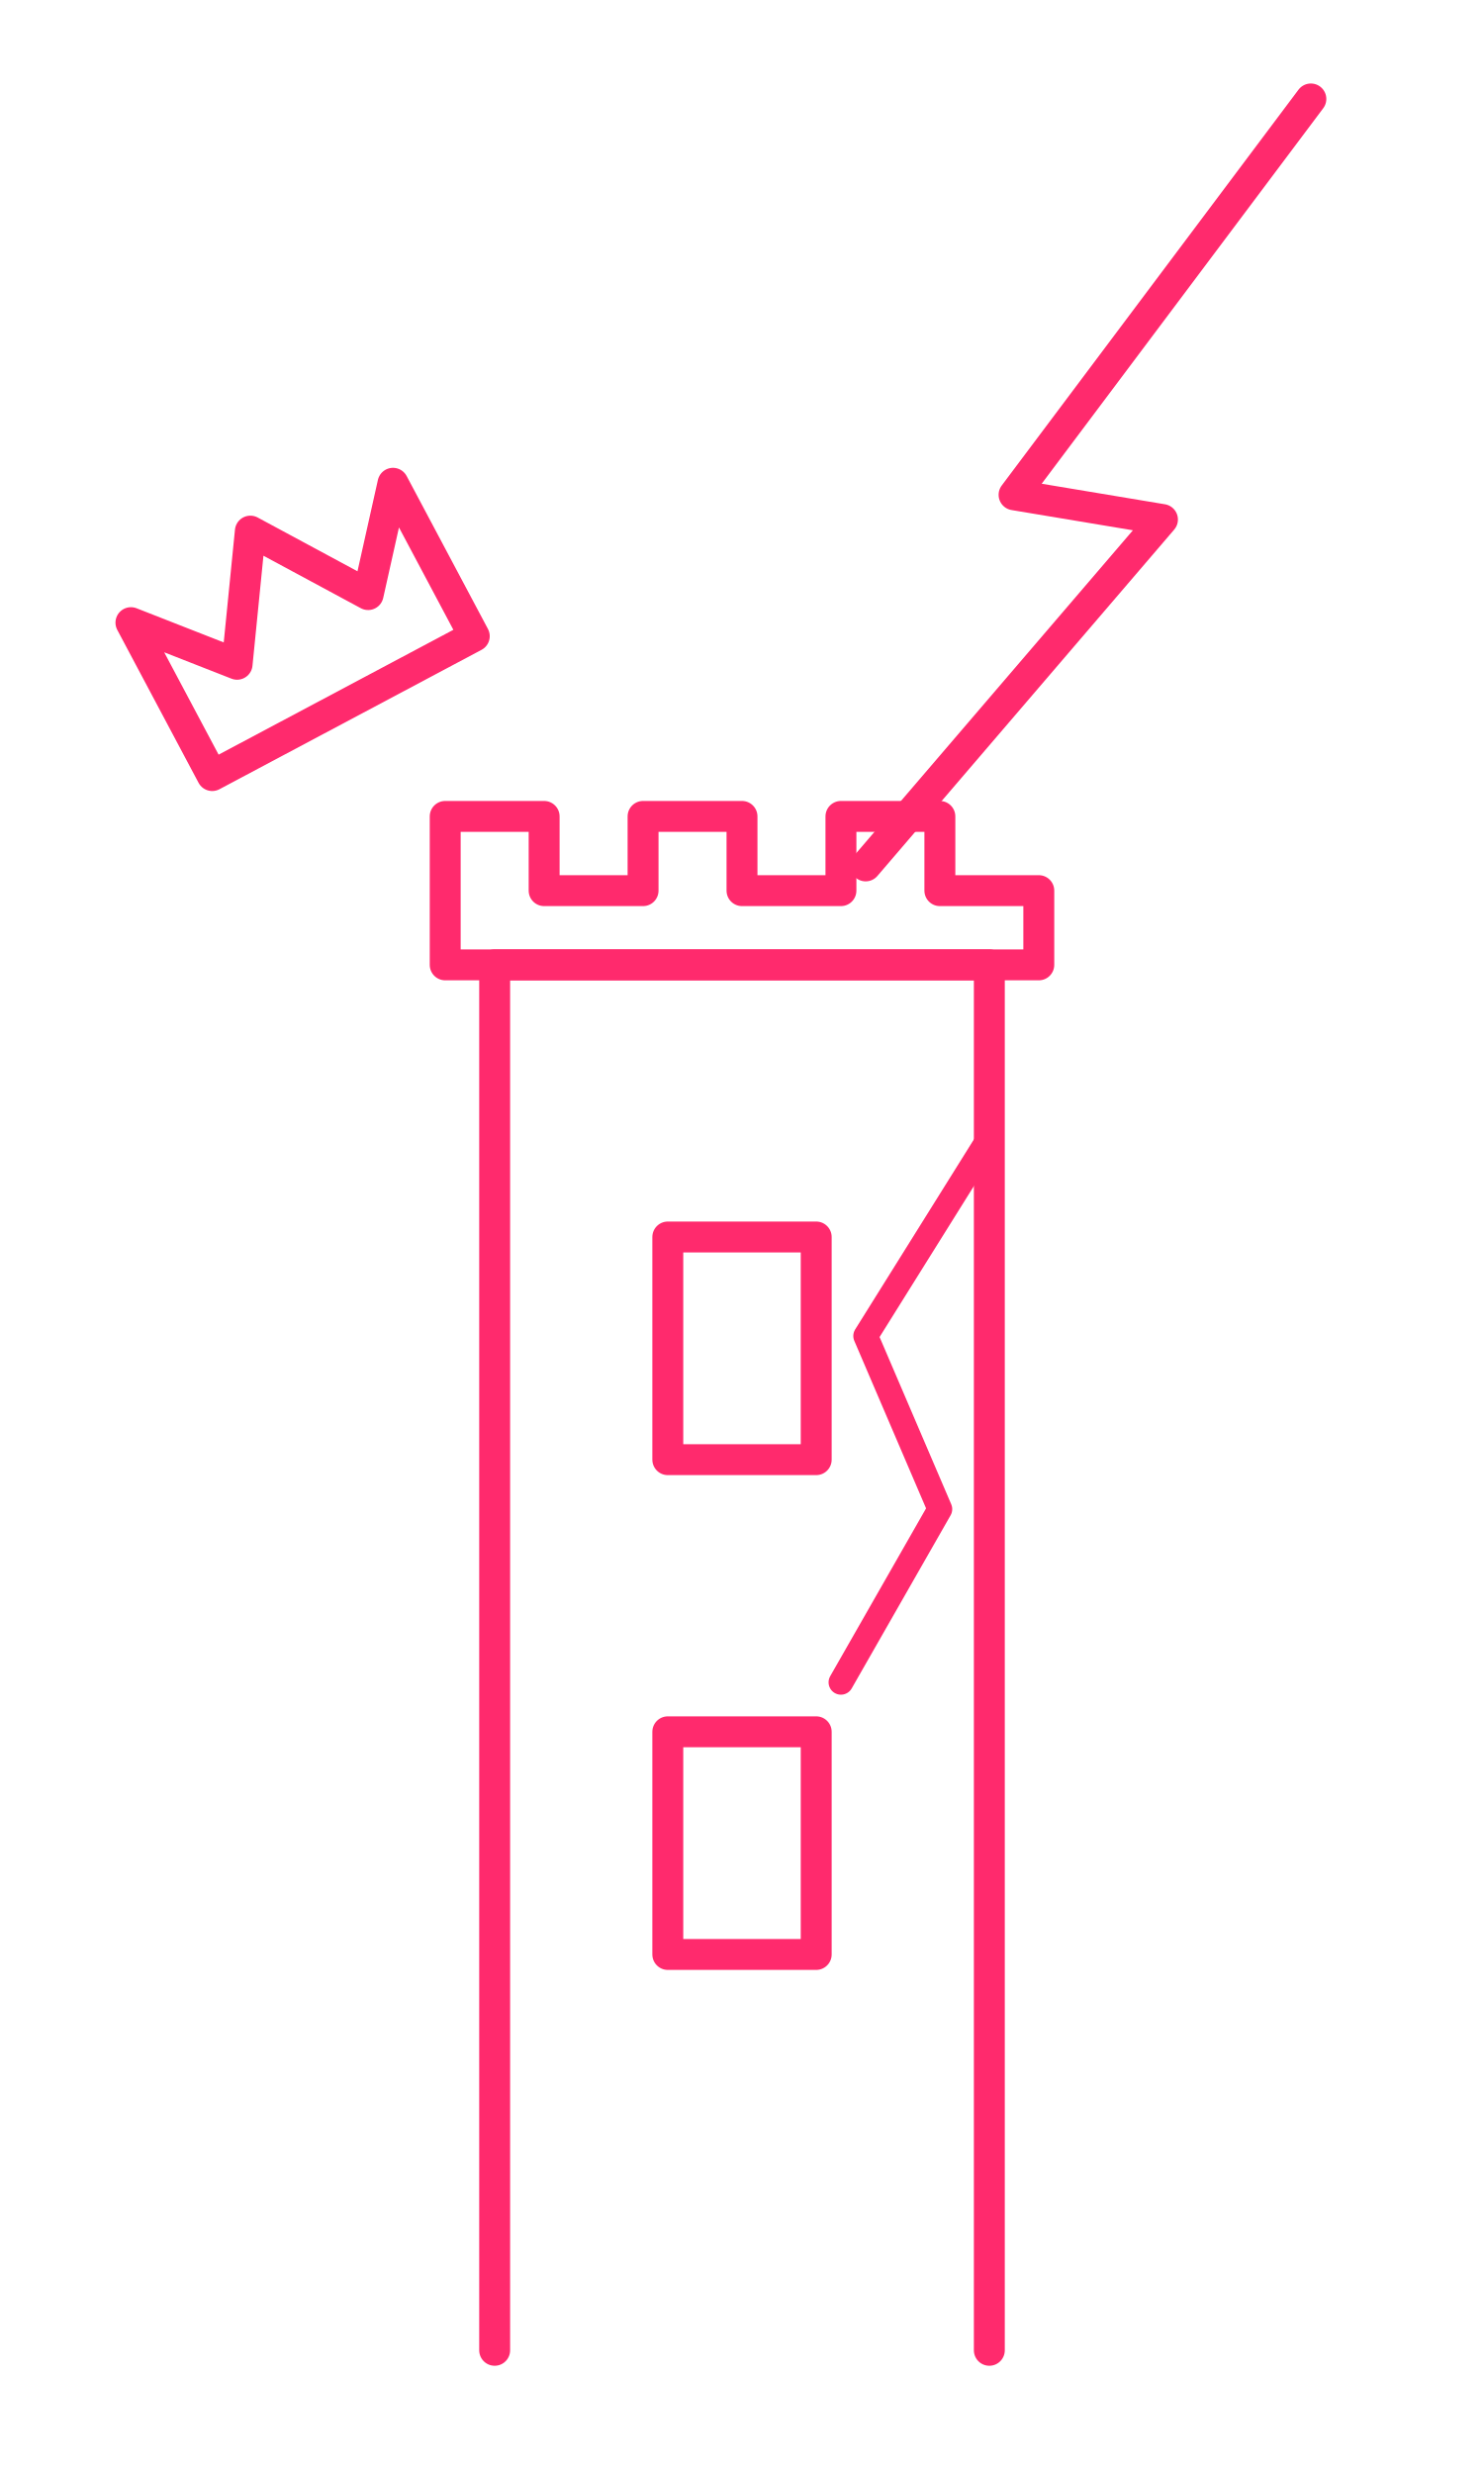
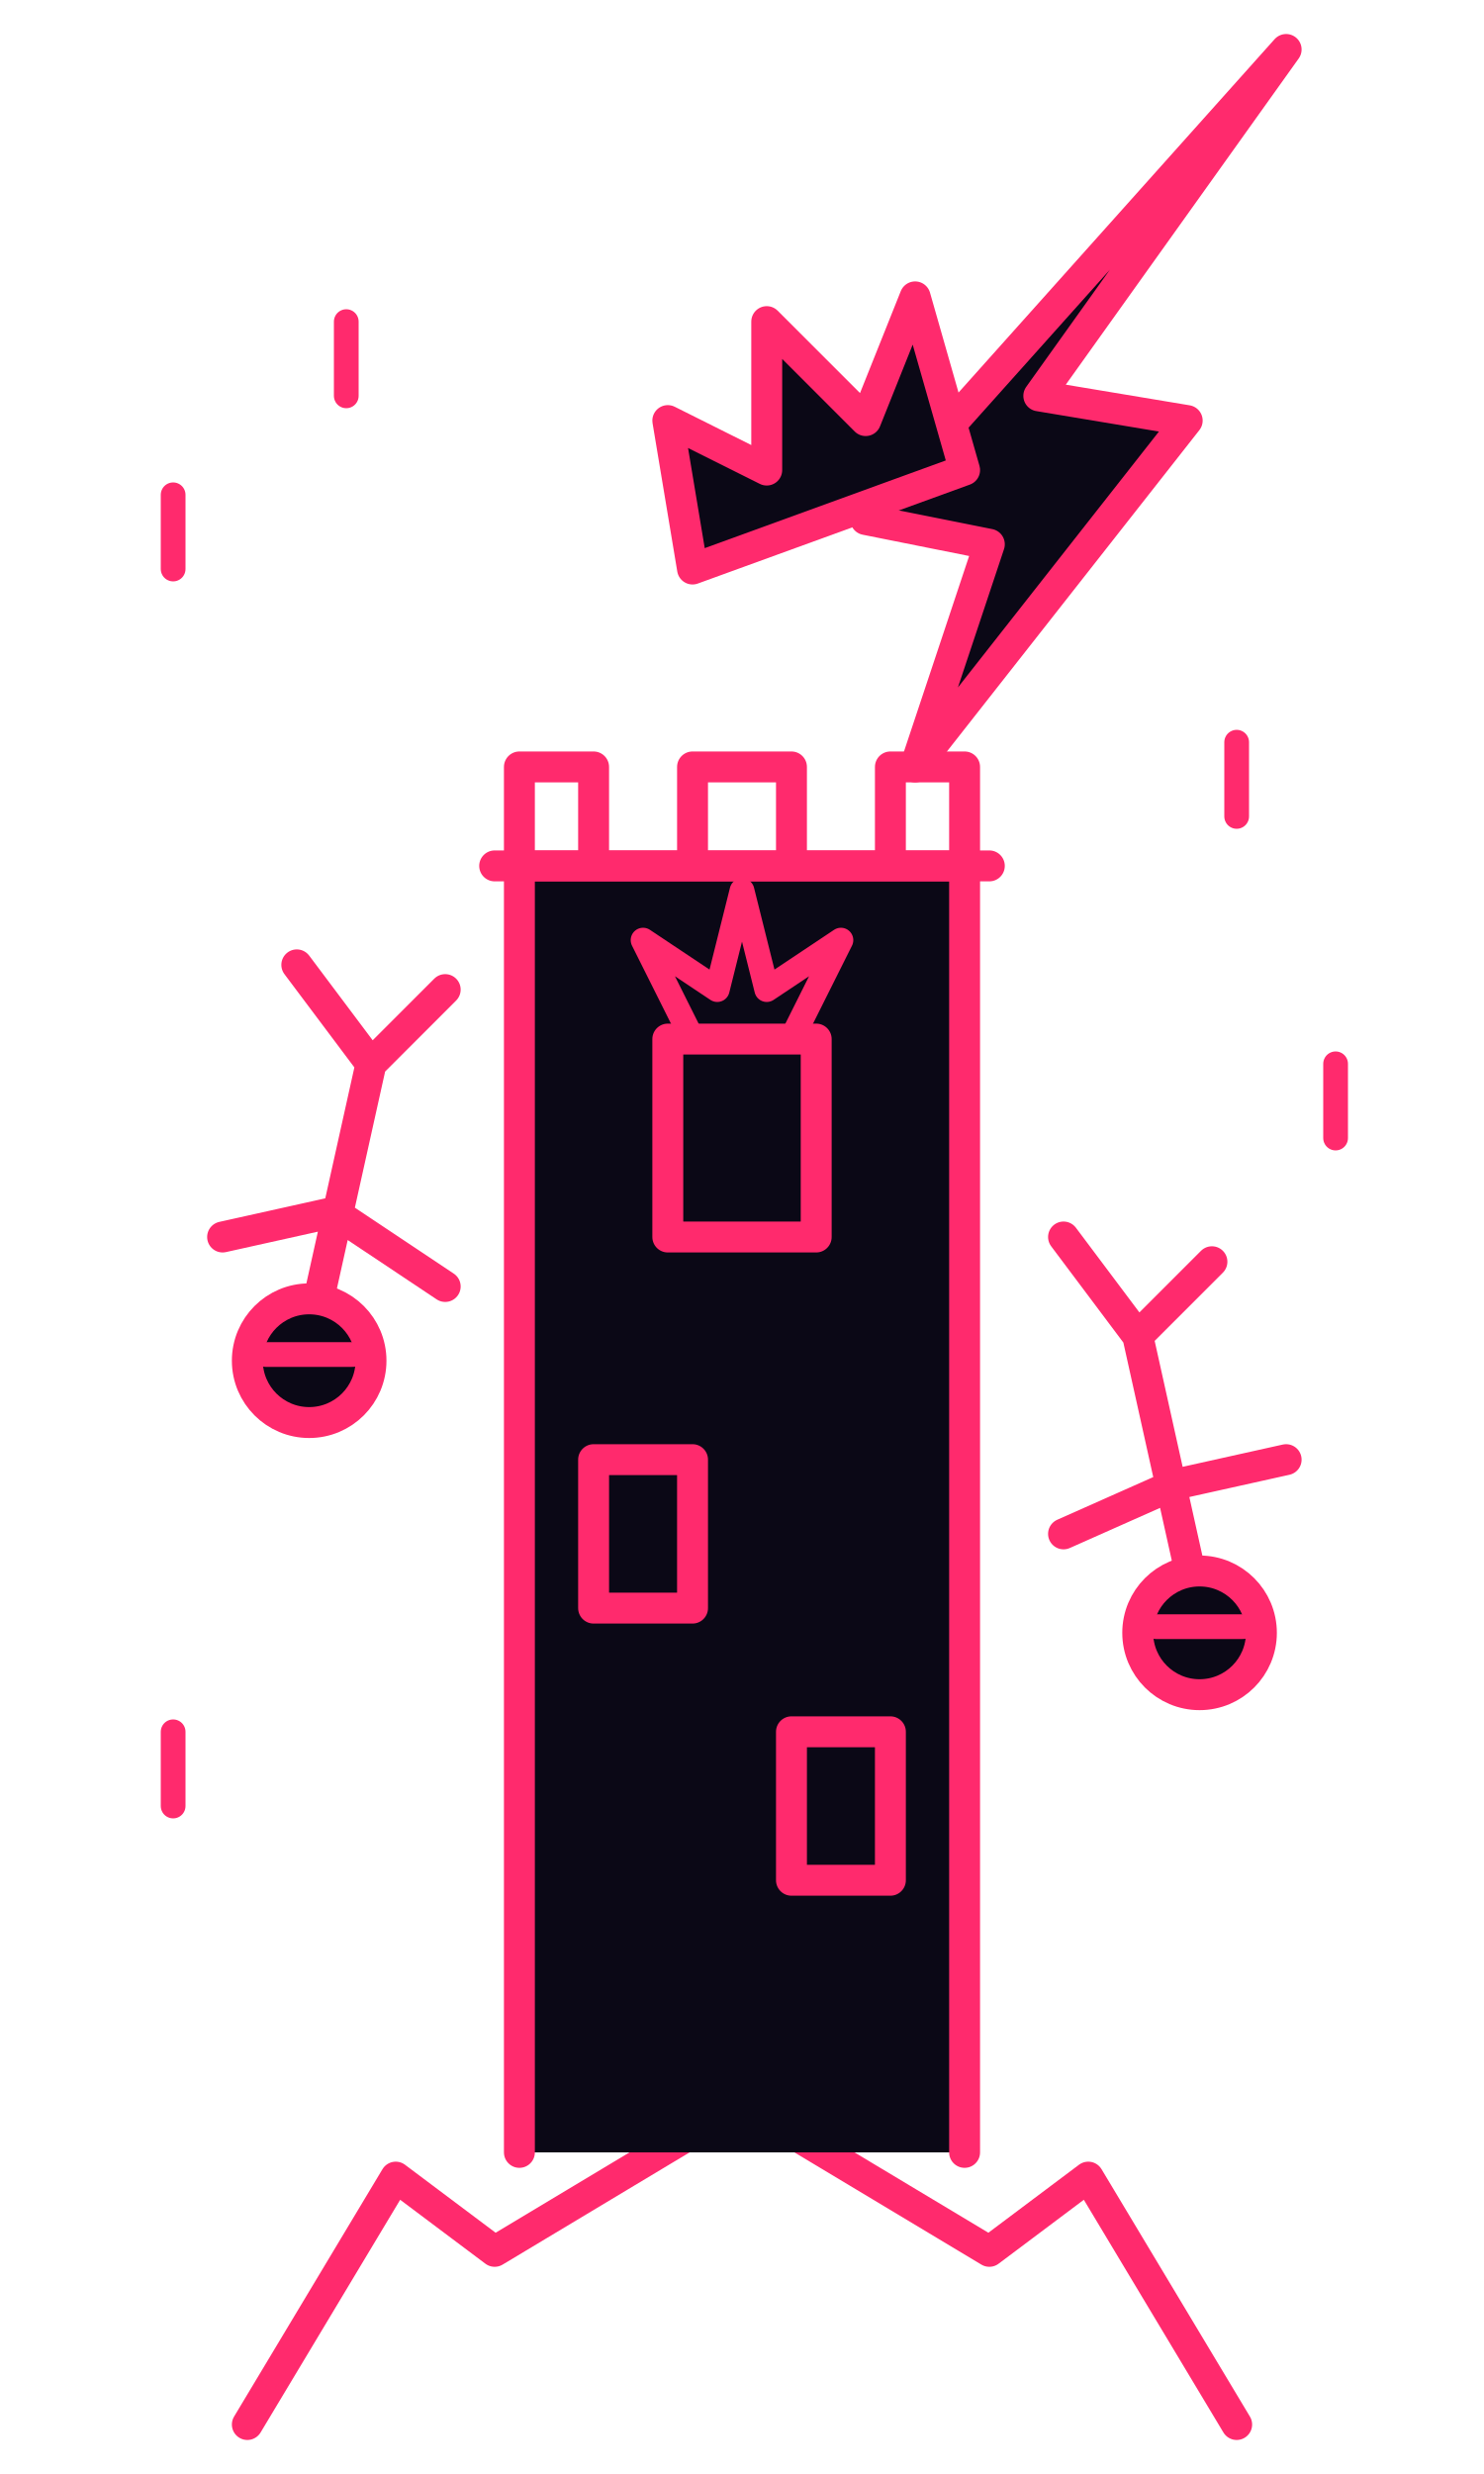
<svg xmlns="http://www.w3.org/2000/svg" viewBox="0 0 120 200" role="img">
  <g fill="none" stroke="#ff2a6d" stroke-width="2.5" stroke-linecap="round" stroke-linejoin="round">
-     <path d="M40 190 L40 78 L80 78 L80 190" />
-     <path d="M36 78 L36 66 L44 66 L44 72 L52 72 L52 66 L60 66 L60 72 L68 72 L68 66 L76 66 L76 72 L84 72 L84 78 Z" />
-     <rect x="54" y="100" width="12" height="18" />
-     <rect x="54" y="140" width="12" height="18" />
-     <path d="M80 92 L70 108 L76 122 L68 136" stroke-width="2" />
-     <path d="M106 8 L82 40 L94 42 L70 70" />
-     <g transform="rotate(-28 24 50)">
-       <path d="M12 58 L12 44 L18 51 L24 42 L30 51 L36 44 L36 58 Z" />
-     </g>
+     <path d="M104 4 L84 32 L96 34 L74 62 L80 44 L70 42 Z" fill="#0b0816" />
+     <path d="M20 196 L32 176 L40 182 L60 170 L80 182 L88 176 L100 196" />
+     <path d="M42 174 L42 70 L78 70 L78 174" fill="#0b0816" />
+     <path d="M40 70 L80 70 M42 70 L42 62 L48 62 L48 70 M56 70 L56 62 L64 62 L64 70 M72 70 L72 62 L78 62 L78 70" />
+     <rect x="54" y="84" width="12" height="16" />
+     <rect x="48" y="118" width="8" height="12" />
+     <rect x="64" y="140" width="8" height="12" />
+     <path d="M56 84 L52 76 L58 80 L60 72 L62 80 L68 76 L64 84" stroke-width="2" />
+     <path d="M56 46 L54 34 L62 38 L62 26 L70 34 L74 24 L78 38 Z" fill="#0b0816" />
+     <path d="M26 104 L30 86 M30 86 L24 78 M30 86 L36 80 M27 98 L18 100 M27 98 L36 104" />
+     <circle cx="25" cy="110" r="5" fill="#0b0816" />
+     <path d="M21.5 109.5 L28.5 109.5" stroke-width="2" />
+     <path d="M96 126 L92 108 M92 108 L86 100 M92 108 L98 102 M95 120 L86 124 M95 120 L104 118" />
+     <circle cx="97" cy="132" r="5" fill="#0b0816" />
+     <path d="M93.5 131.5 L100.5 131.5" stroke-width="2" />
+     <path d="M14 40 L14 46 M28 26 L28 32 M100 60 L100 66 M108 86 L108 92 M14 140 L14 146" stroke-width="2" />
  </g>
</svg>
